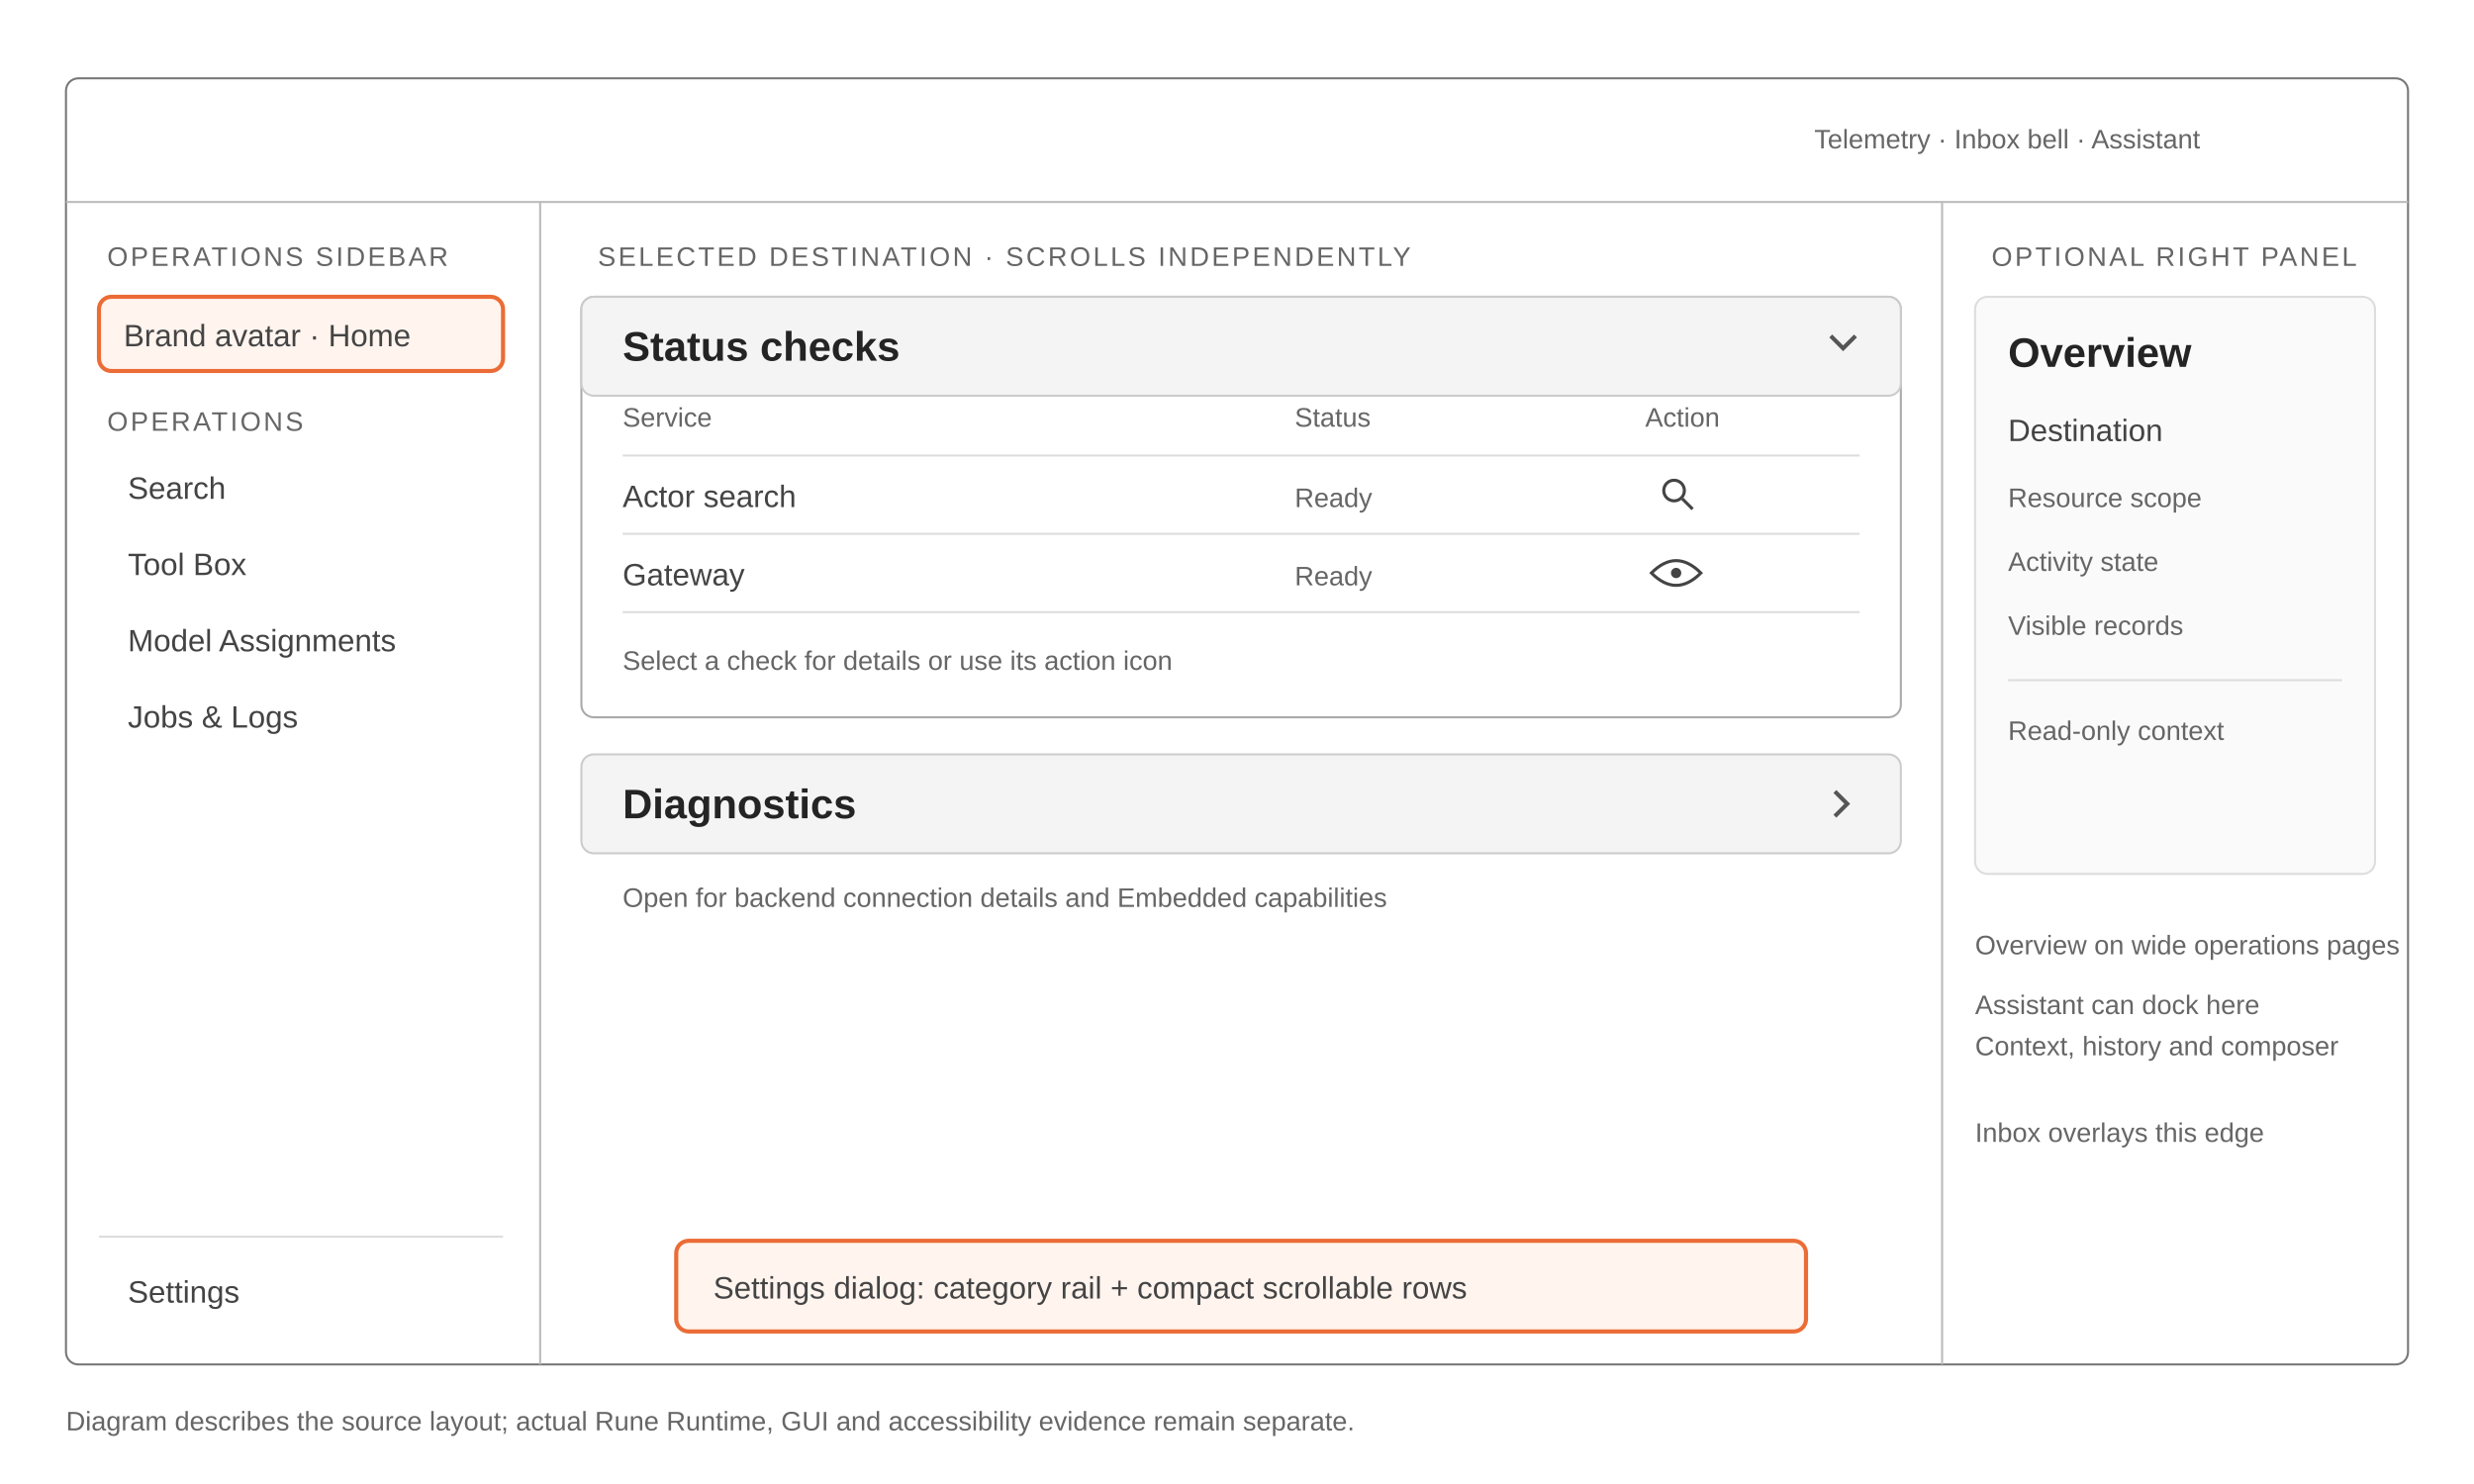
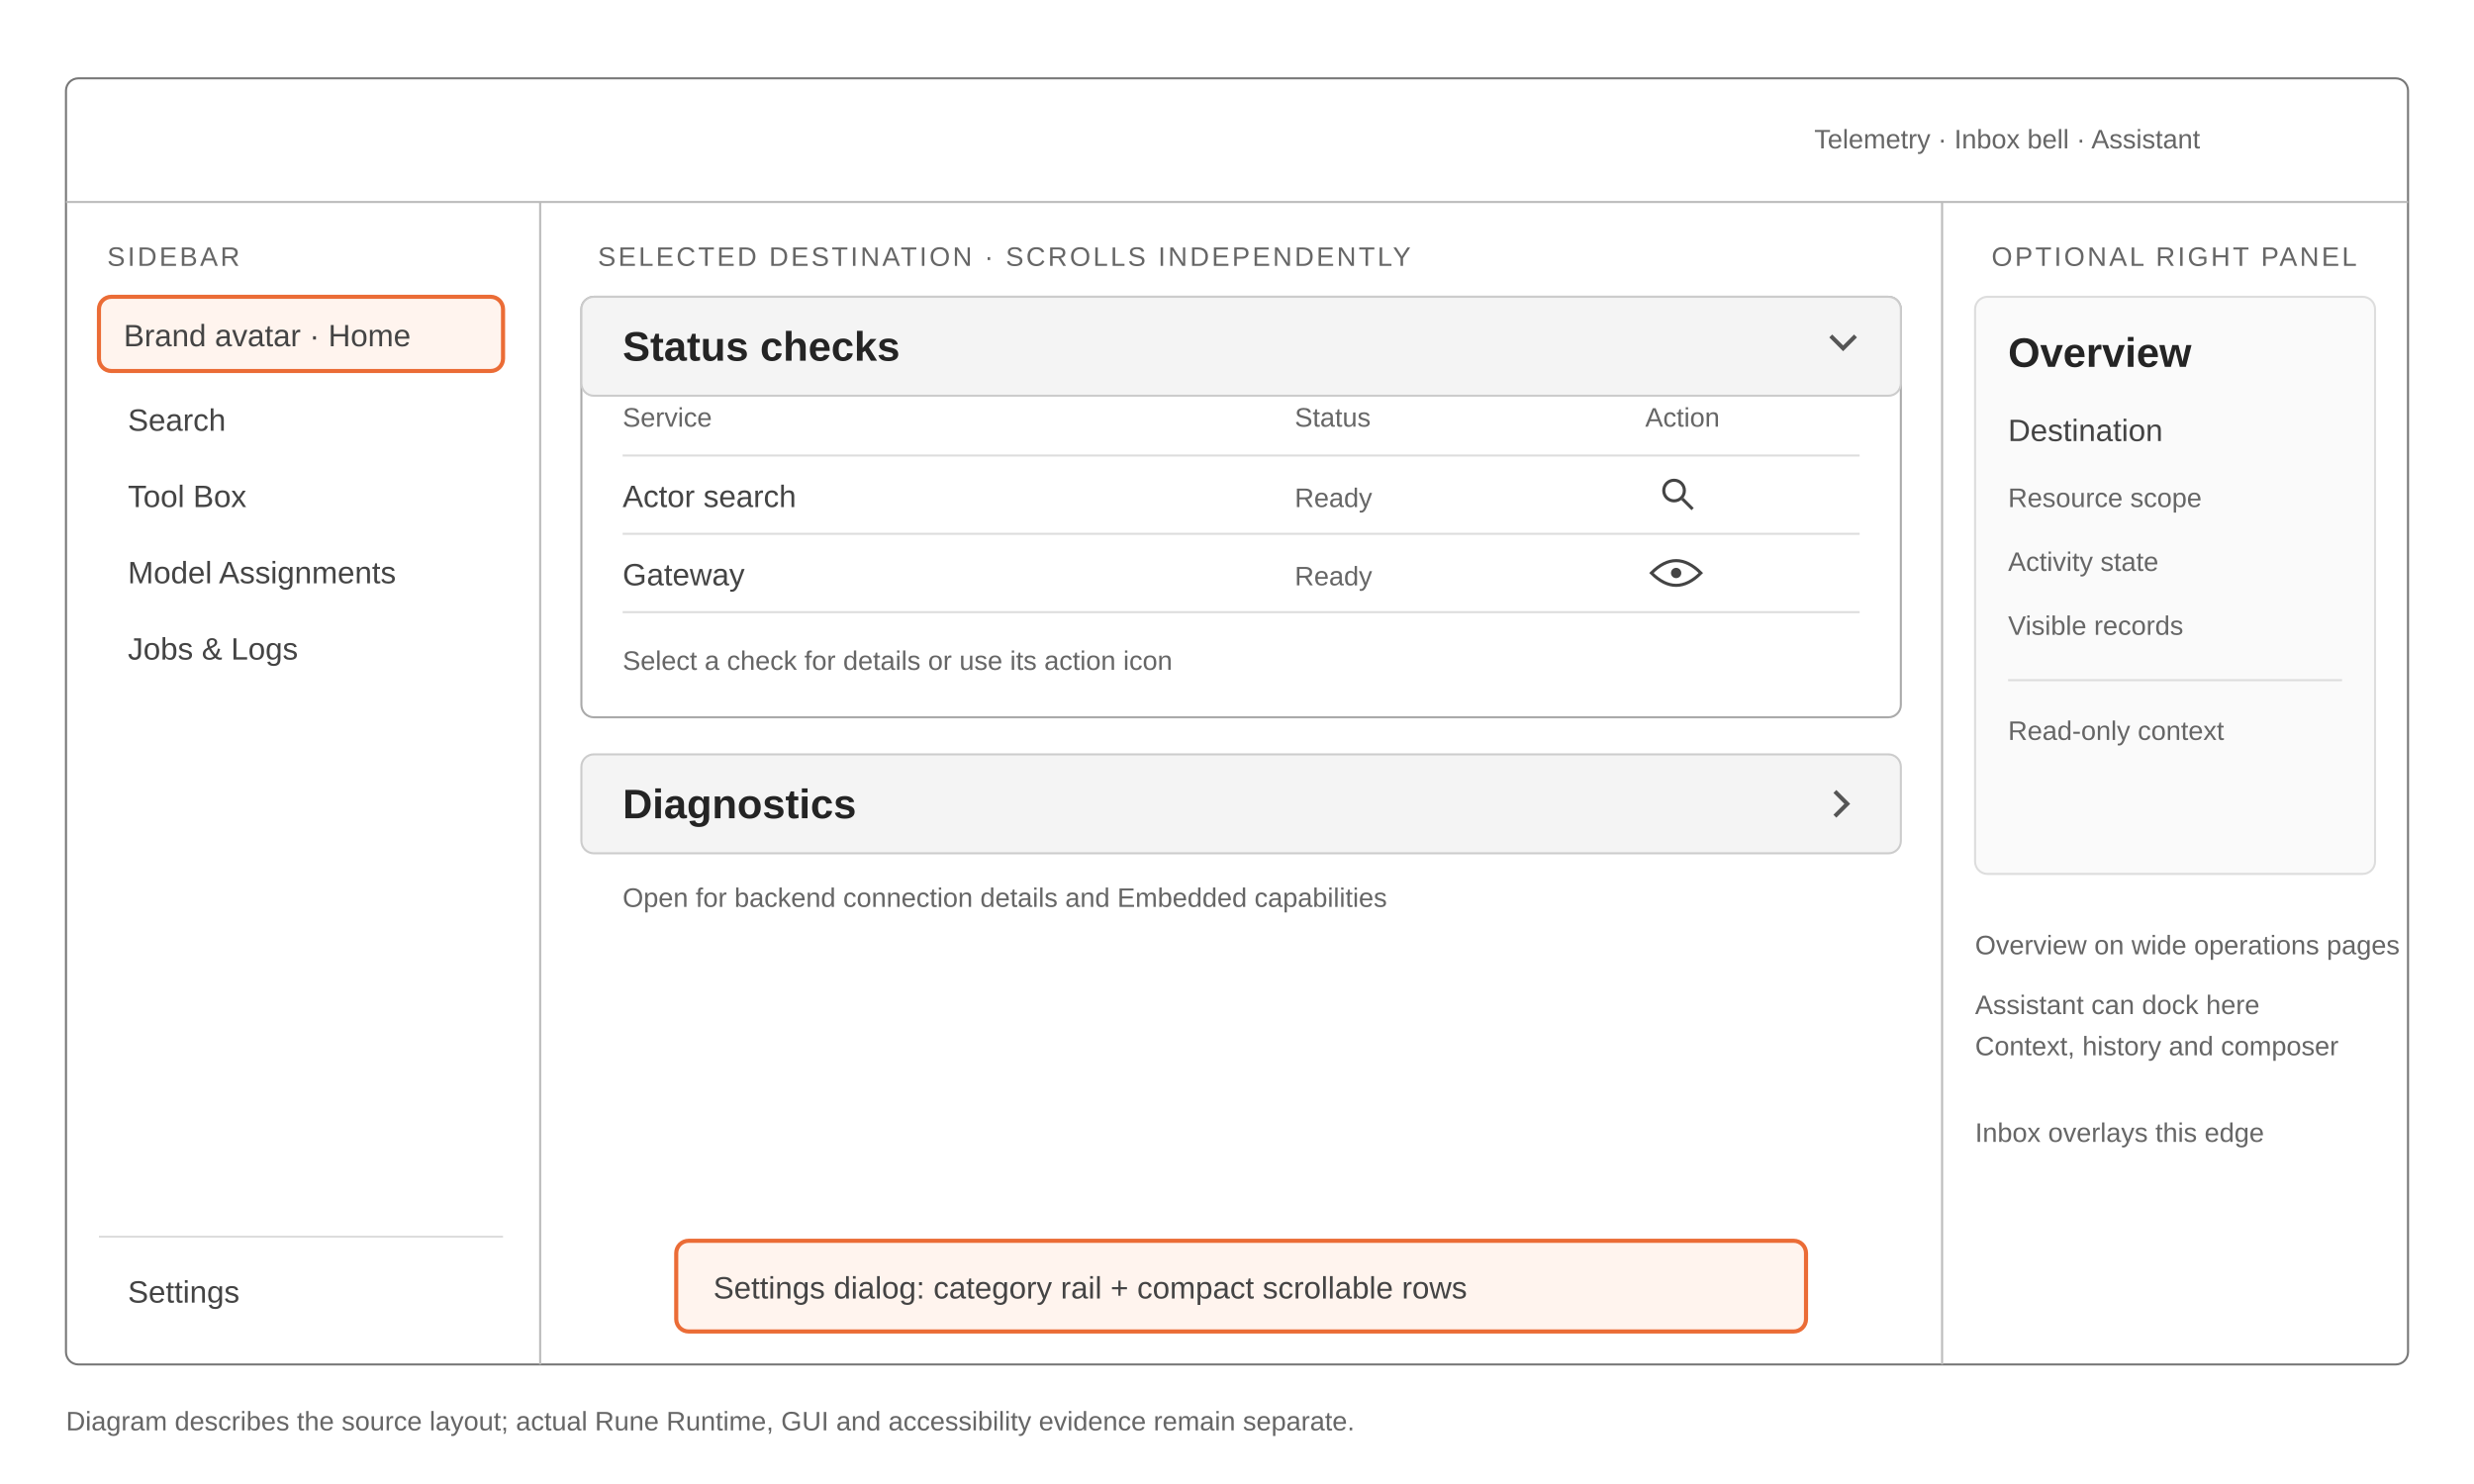
<svg xmlns="http://www.w3.org/2000/svg" viewBox="0 0 1200 720" role="img" aria-labelledby="native-workstation-layout-title native-workstation-layout-desc">
  <style>text{font-family:Geist,Arial,sans-serif;fill:#242424}.zone{font-size:13px;letter-spacing:1.2px;fill:#666}.label{font-size:20px;font-weight:600}.note{font-size:15px;fill:#444}.small{font-size:13px;fill:#666}.node{fill:#fff;stroke:#aaa;stroke-width:1}.focus{fill:#fff4ee;stroke:#eb6c36;stroke-width:2}.lane{fill:#fafafa;stroke:#ddd;stroke-width:1}.pill{fill:#f4f4f4;stroke:#ccc;stroke-width:1}</style>
  <rect width="1200" height="720" fill="#fff" />
  <rect x="32" y="38" width="1136" height="624" rx="6" fill="#fff" stroke="#777" />
  <path d="M 32 98 H 1168 M 262 98 V 662 M 942 98 V 662" stroke="#bbb" />
  <text x="880" y="72" class="small">Telemetry · Inbox bell · Assistant</text>
-   <text x="52" y="129" class="zone">OPERATIONS SIDEBAR</text>
+   <text x="52" y="129" class="zone">SIDEBAR</text>
  <rect x="48" y="144" width="196" height="36" rx="6" class="focus" />
  <text x="60" y="168" class="note">Brand avatar · Home</text>
-   <text x="52" y="209" class="zone">OPERATIONS</text>
-   <text x="62" y="242" class="note">Search</text>
-   <text x="62" y="279" class="note">Tool Box</text>
-   <text x="62" y="316" class="note">Model Assignments</text>
-   <text x="62" y="353" class="note">Jobs &amp; Logs</text>
+   <text x="62" y="209" class="note">Search</text>
+   <text x="62" y="246" class="note">Tool Box</text>
+   <text x="62" y="283" class="note">Model Assignments</text>
+   <text x="62" y="320" class="note">Jobs &amp; Logs</text>
  <path d="M 48 600 H 244" stroke="#ddd" />
  <text x="62" y="632" class="note">Settings</text>
  <text x="290" y="129" class="zone">SELECTED DESTINATION · SCROLLS INDEPENDENTLY</text>
  <rect x="282" y="144" width="640" height="204" rx="6" class="node" />
  <rect x="282" y="144" width="640" height="48" rx="6" class="pill" />
  <text x="302" y="175" class="label">Status checks</text>
  <path d="M 888 163 L 894 169 L 900 163" fill="none" stroke="#555" stroke-width="2" />
  <text x="302" y="207" class="small">Service</text>
  <text x="628" y="207" class="small">Status</text>
  <text x="798" y="207" class="small">Action</text>
  <path d="M 302 221 H 902 M 302 259 H 902 M 302 297 H 902" stroke="#ddd" />
  <text x="302" y="246" class="note">Actor search</text>
  <text x="628" y="246" class="small">Ready</text>
  <circle cx="812" cy="238" r="5" fill="none" stroke="#444" stroke-width="1.5" />
  <path d="M 816 242 L 821 247" stroke="#444" stroke-width="1.5" />
  <text x="302" y="284" class="note">Gateway</text>
  <text x="628" y="284" class="small">Ready</text>
  <path d="M 801 278 Q 813 266 825 278 Q 813 290 801 278 Z" fill="none" stroke="#444" stroke-width="1.5" />
  <circle cx="813" cy="278" r="2.5" fill="#444" />
  <text x="302" y="325" class="small">Select a check for details or use its action icon</text>
  <rect x="282" y="366" width="640" height="48" rx="6" class="pill" />
  <text x="302" y="397" class="label">Diagnostics</text>
  <path d="M 890 384 L 896 390 L 890 396" fill="none" stroke="#555" stroke-width="2" />
  <text x="302" y="440" class="small">Open for backend connection details and Embedded capabilities</text>
  <text x="966" y="129" class="zone">OPTIONAL RIGHT PANEL</text>
  <rect x="958" y="144" width="194" height="280" rx="6" class="lane" />
  <text x="974" y="178" class="label">Overview</text>
  <text x="974" y="214" class="note">Destination</text>
  <text x="974" y="246" class="small">Resource scope</text>
  <text x="974" y="277" class="small">Activity state</text>
  <text x="974" y="308" class="small">Visible records</text>
  <path d="M 974 330 H 1136" stroke="#ddd" />
  <text x="974" y="359" class="small">Read-only context</text>
  <text x="958" y="463" class="small">Overview on wide operations pages</text>
  <text x="958" y="492" class="small">Assistant can dock here</text>
  <text x="958" y="512" class="small">Context, history and composer</text>
  <text x="958" y="554" class="small">Inbox overlays this edge</text>
  <rect x="328" y="602" width="548" height="44" rx="6" class="focus" />
  <text x="346" y="630" class="note">Settings dialog: category rail + compact scrollable rows</text>
  <text x="32" y="694" class="small">Diagram describes the source layout; actual Rune Runtime, GUI and accessibility evidence remain separate.</text>
</svg>
